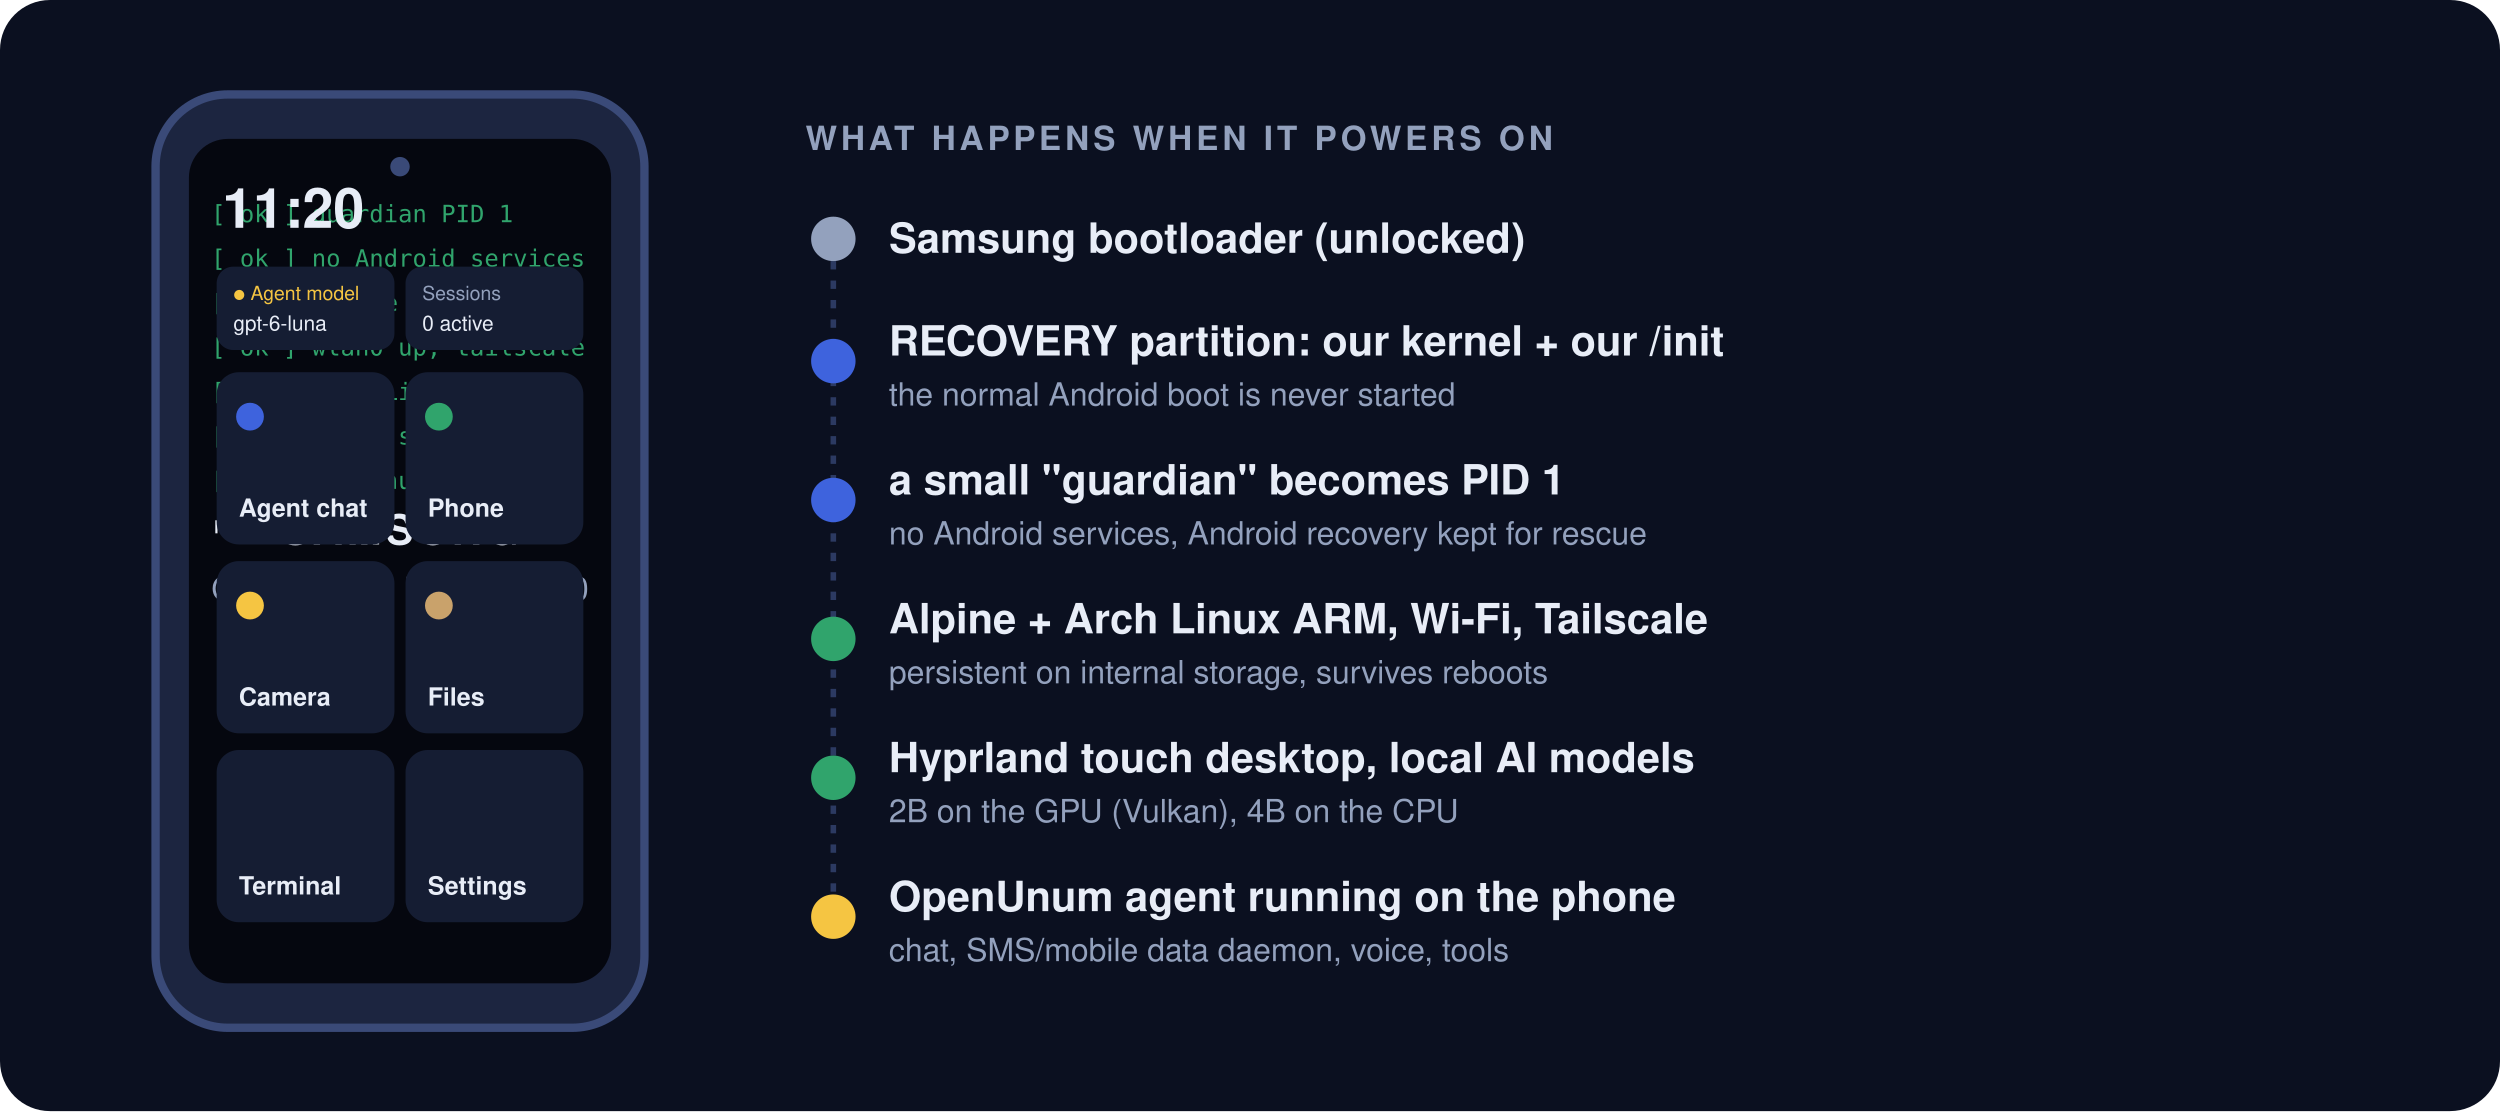
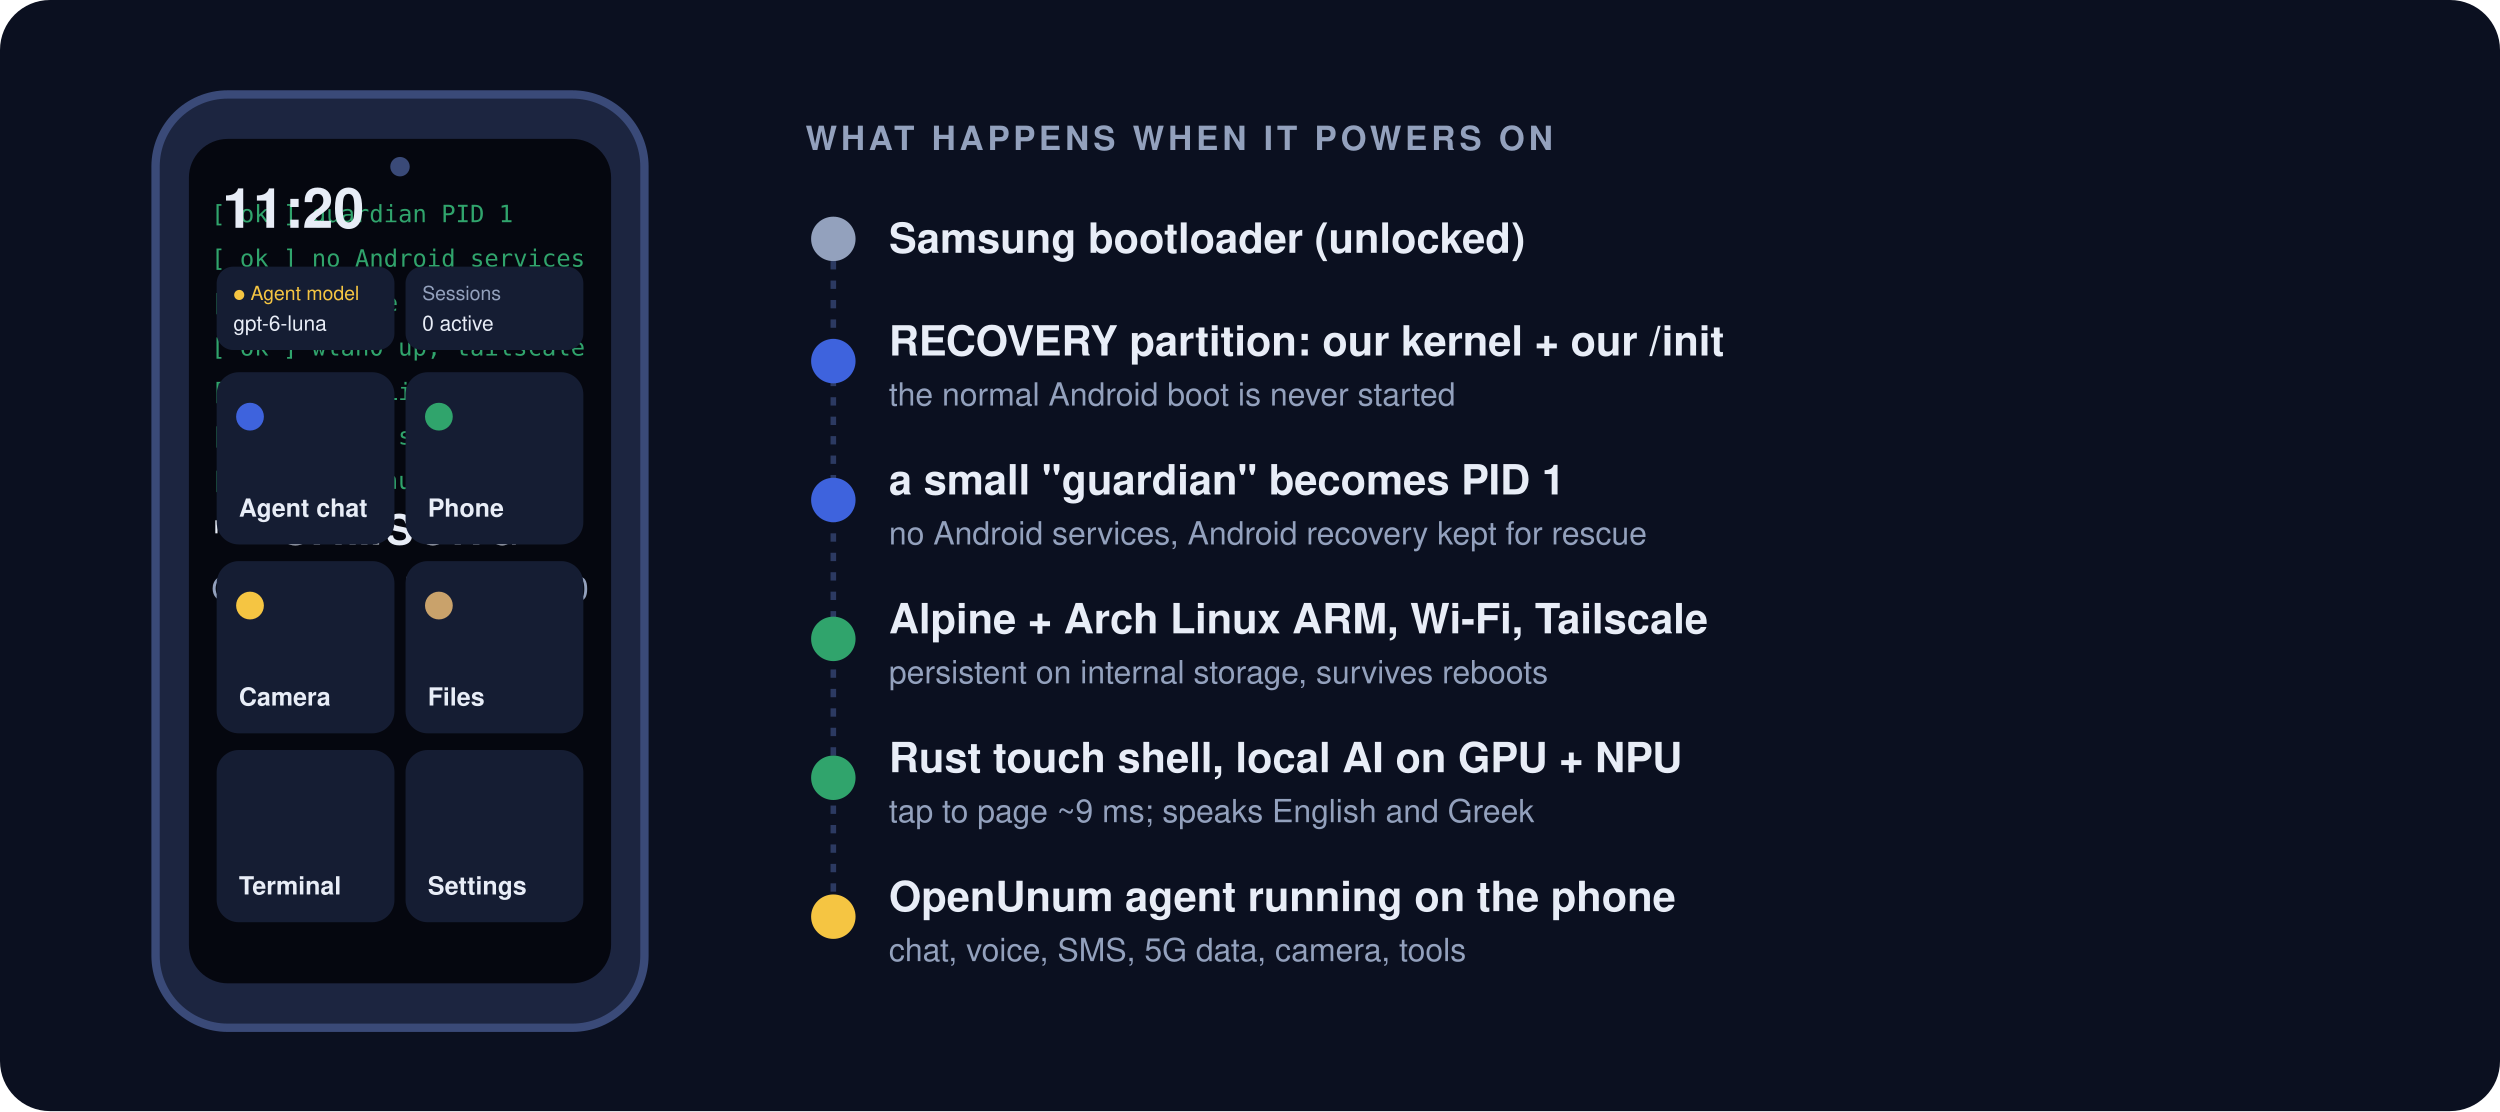
<svg xmlns="http://www.w3.org/2000/svg" viewBox="0 0 900 400" width="900" height="400" font-family="ui-sans-serif, -apple-system, Segoe UI, Helvetica, Arial, sans-serif">
  <style>
    .h { font-size: 12px; font-weight: 800; letter-spacing: .12em; fill: #93a1bd; }
    .t { font-size: 15px; fill: #e8edf7; font-weight: 600; }
    .s { font-size: 11.5px; fill: #93a1bd; }
    /* 12 s loop: the boot chain lights up step by step, the phone screen follows */
    .k1 { animation: k1 12s infinite; } .k2 { animation: k2 12s infinite; } .k3 { animation: k3 12s infinite; }
    .k4 { animation: k4 12s infinite; } .k5 { animation: k5 12s infinite; } .k6 { animation: k6 12s infinite; }
    @keyframes k1 { 0%,2% { opacity: .18 } 4%,95% { opacity: 1 } 99%,100% { opacity: .18 } }
    @keyframes k2 { 0%,12% { opacity: .18 } 14%,95% { opacity: 1 } 99%,100% { opacity: .18 } }
    @keyframes k3 { 0%,24% { opacity: .18 } 26%,95% { opacity: 1 } 99%,100% { opacity: .18 } }
    @keyframes k4 { 0%,36% { opacity: .18 } 38%,95% { opacity: 1 } 99%,100% { opacity: .18 } }
    @keyframes k5 { 0%,48% { opacity: .18 } 50%,95% { opacity: 1 } 99%,100% { opacity: .18 } }
    @keyframes k6 { 0%,60% { opacity: .18 } 62%,95% { opacity: 1 } 99%,100% { opacity: .18 } }
    .sc1 { animation: sc1 12s infinite; } .sc2 { animation: sc2 12s infinite; } .sc3 { animation: sc3 12s infinite; }
    @keyframes sc1 { 0%,22% { opacity: 1 } 24%,100% { opacity: 0 } }
    @keyframes sc2 { 0%,22% { opacity: 0 } 24%,58% { opacity: 1 } 60%,100% { opacity: 0 } }
    @keyframes sc3 { 0%,58% { opacity: 0 } 60%,95% { opacity: 1 } 99%,100% { opacity: 0 } }
    .cur { animation: blink 1s steps(1) infinite; }
    @keyframes blink { 50% { opacity: 0 } }
  </style>
  <rect width="900" height="400" rx="18" fill="#0b1020" />
  <rect x="56" y="34" width="176" height="336" rx="26" fill="#1c2540" stroke="#3a4a78" stroke-width="3" />
  <rect x="68" y="50" width="152" height="304" rx="14" fill="#05070f" />
  <circle cx="144" cy="60" r="3.5" fill="#3a4a78" />
  <g class="sc1">
    <text x="144" y="196" text-anchor="middle" font-size="15" font-weight="800" fill="#e8edf7" letter-spacing=".1em">SAMSUNG</text>
    <text x="144" y="216" text-anchor="middle" class="s">Galaxy S22 · Exynos 2200</text>
  </g>
  <g class="sc2" font-family="ui-monospace, SFMono-Regular, Menlo, Consolas, monospace" font-size="8.6" fill="#30a46c">
    <text x="76" y="80">[ ok ] guardian PID 1</text>
    <text x="76" y="96">[ ok ] no Android services</text>
    <text x="76" y="112">[ ok ] Alpine Linux arm64</text>
    <text x="76" y="128">[ ok ] wlan0 up, tailscale</text>
    <text x="76" y="144">[ ok ] Arch Linux ARM</text>
    <text x="76" y="160">[ ok ] llama-server :8090</text>
    <text x="76" y="176">[ ok ] openunum :18880</text>
    <text x="76" y="192" fill="#e8edf7">root@s22:~#<tspan class="cur"> ▌</tspan>
    </text>
  </g>
  <g class="sc3">
    <text x="80" y="82" font-size="20" font-weight="800" fill="#e8edf7">11:20</text>
    <rect x="78" y="96" width="64" height="30" rx="6" fill="#151d33" />
    <text x="84" y="108" font-size="7" fill="#f5c542">● Agent model</text>
    <text x="84" y="119" font-size="7.5" fill="#e8edf7">gpt-6-luna</text>
    <rect x="146" y="96" width="64" height="30" rx="6" fill="#151d33" />
    <text x="152" y="108" font-size="7" fill="#93a1bd">Sessions</text>
    <text x="152" y="119" font-size="7.5" fill="#e8edf7">0 active</text>
    <rect x="78" y="134" width="64" height="62" rx="8" fill="#151d33" />
    <text x="86" y="186" font-size="9" font-weight="700" fill="#e8edf7">Agent chat</text>
    <circle cx="90" cy="150" r="5" fill="#3e63dd" />
    <rect x="146" y="134" width="64" height="62" rx="8" fill="#151d33" />
    <text x="154" y="186" font-size="9" font-weight="700" fill="#e8edf7">Phone</text>
    <circle cx="158" cy="150" r="5" fill="#30a46c" />
    <rect x="78" y="202" width="64" height="62" rx="8" fill="#151d33" />
    <text x="86" y="254" font-size="9" font-weight="700" fill="#e8edf7">Camera</text>
    <circle cx="90" cy="218" r="5" fill="#f5c542" />
    <rect x="146" y="202" width="64" height="62" rx="8" fill="#151d33" />
    <text x="154" y="254" font-size="9" font-weight="700" fill="#e8edf7">Files</text>
    <circle cx="158" cy="218" r="5" fill="#c9a26b" />
    <rect x="78" y="270" width="64" height="62" rx="8" fill="#151d33" />
    <text x="86" y="322" font-size="9" font-weight="700" fill="#e8edf7">Terminal</text>
    <rect x="146" y="270" width="64" height="62" rx="8" fill="#151d33" />
    <text x="154" y="322" font-size="9" font-weight="700" fill="#e8edf7">Settings</text>
  </g>
  <text x="290" y="54" class="h">WHAT HAPPENS WHEN IT POWERS ON</text>
  <line x1="300" y1="94" x2="300" y2="322" stroke="#2c3a62" stroke-width="2" stroke-dasharray="3 4" />
  <g class="k1">
    <circle cx="300" cy="86" r="8" fill="#93a1bd" />
    <text x="320" y="91" class="t">Samsung bootloader (unlocked)</text>
  </g>
  <g class="k2">
    <circle cx="300" cy="130" r="8" fill="#3e63dd" />
    <text x="320" y="128" class="t">RECOVERY partition: our kernel + our /init</text>
    <text x="320" y="146" class="s">the normal Android boot is never started</text>
  </g>
  <g class="k3">
    <circle cx="300" cy="180" r="8" fill="#3e63dd" />
    <text x="320" y="178" class="t">a small "guardian" becomes PID 1</text>
    <text x="320" y="196" class="s">no Android services, Android recovery kept for rescue</text>
  </g>
  <g class="k4">
    <circle cx="300" cy="230" r="8" fill="#30a46c" />
    <text x="320" y="228" class="t">Alpine + Arch Linux ARM, Wi-Fi, Tailscale</text>
    <text x="320" y="246" class="s">persistent on internal storage, survives reboots</text>
  </g>
  <g class="k5">
    <circle cx="300" cy="280" r="8" fill="#30a46c" />
-     <text x="320" y="278" class="t">Hyprland touch desktop, local AI models</text>
-     <text x="320" y="296" class="s">2B on the GPU (Vulkan), 4B on the CPU</text>
+     <text x="320" y="278" class="t">Rust touch shell, local AI on GPU + NPU</text>
+     <text x="320" y="296" class="s">tap to page ~9 ms; speaks English and Greek</text>
  </g>
  <g class="k6">
    <circle cx="300" cy="330" r="8" fill="#f5c542" />
    <text x="320" y="328" class="t">OpenUnum agent running on the phone</text>
-     <text x="320" y="346" class="s">chat, SMS/mobile data daemon, voice, tools</text>
+     <text x="320" y="346" class="s">chat, voice, SMS, 5G data, camera, tools</text>
  </g>
</svg>
